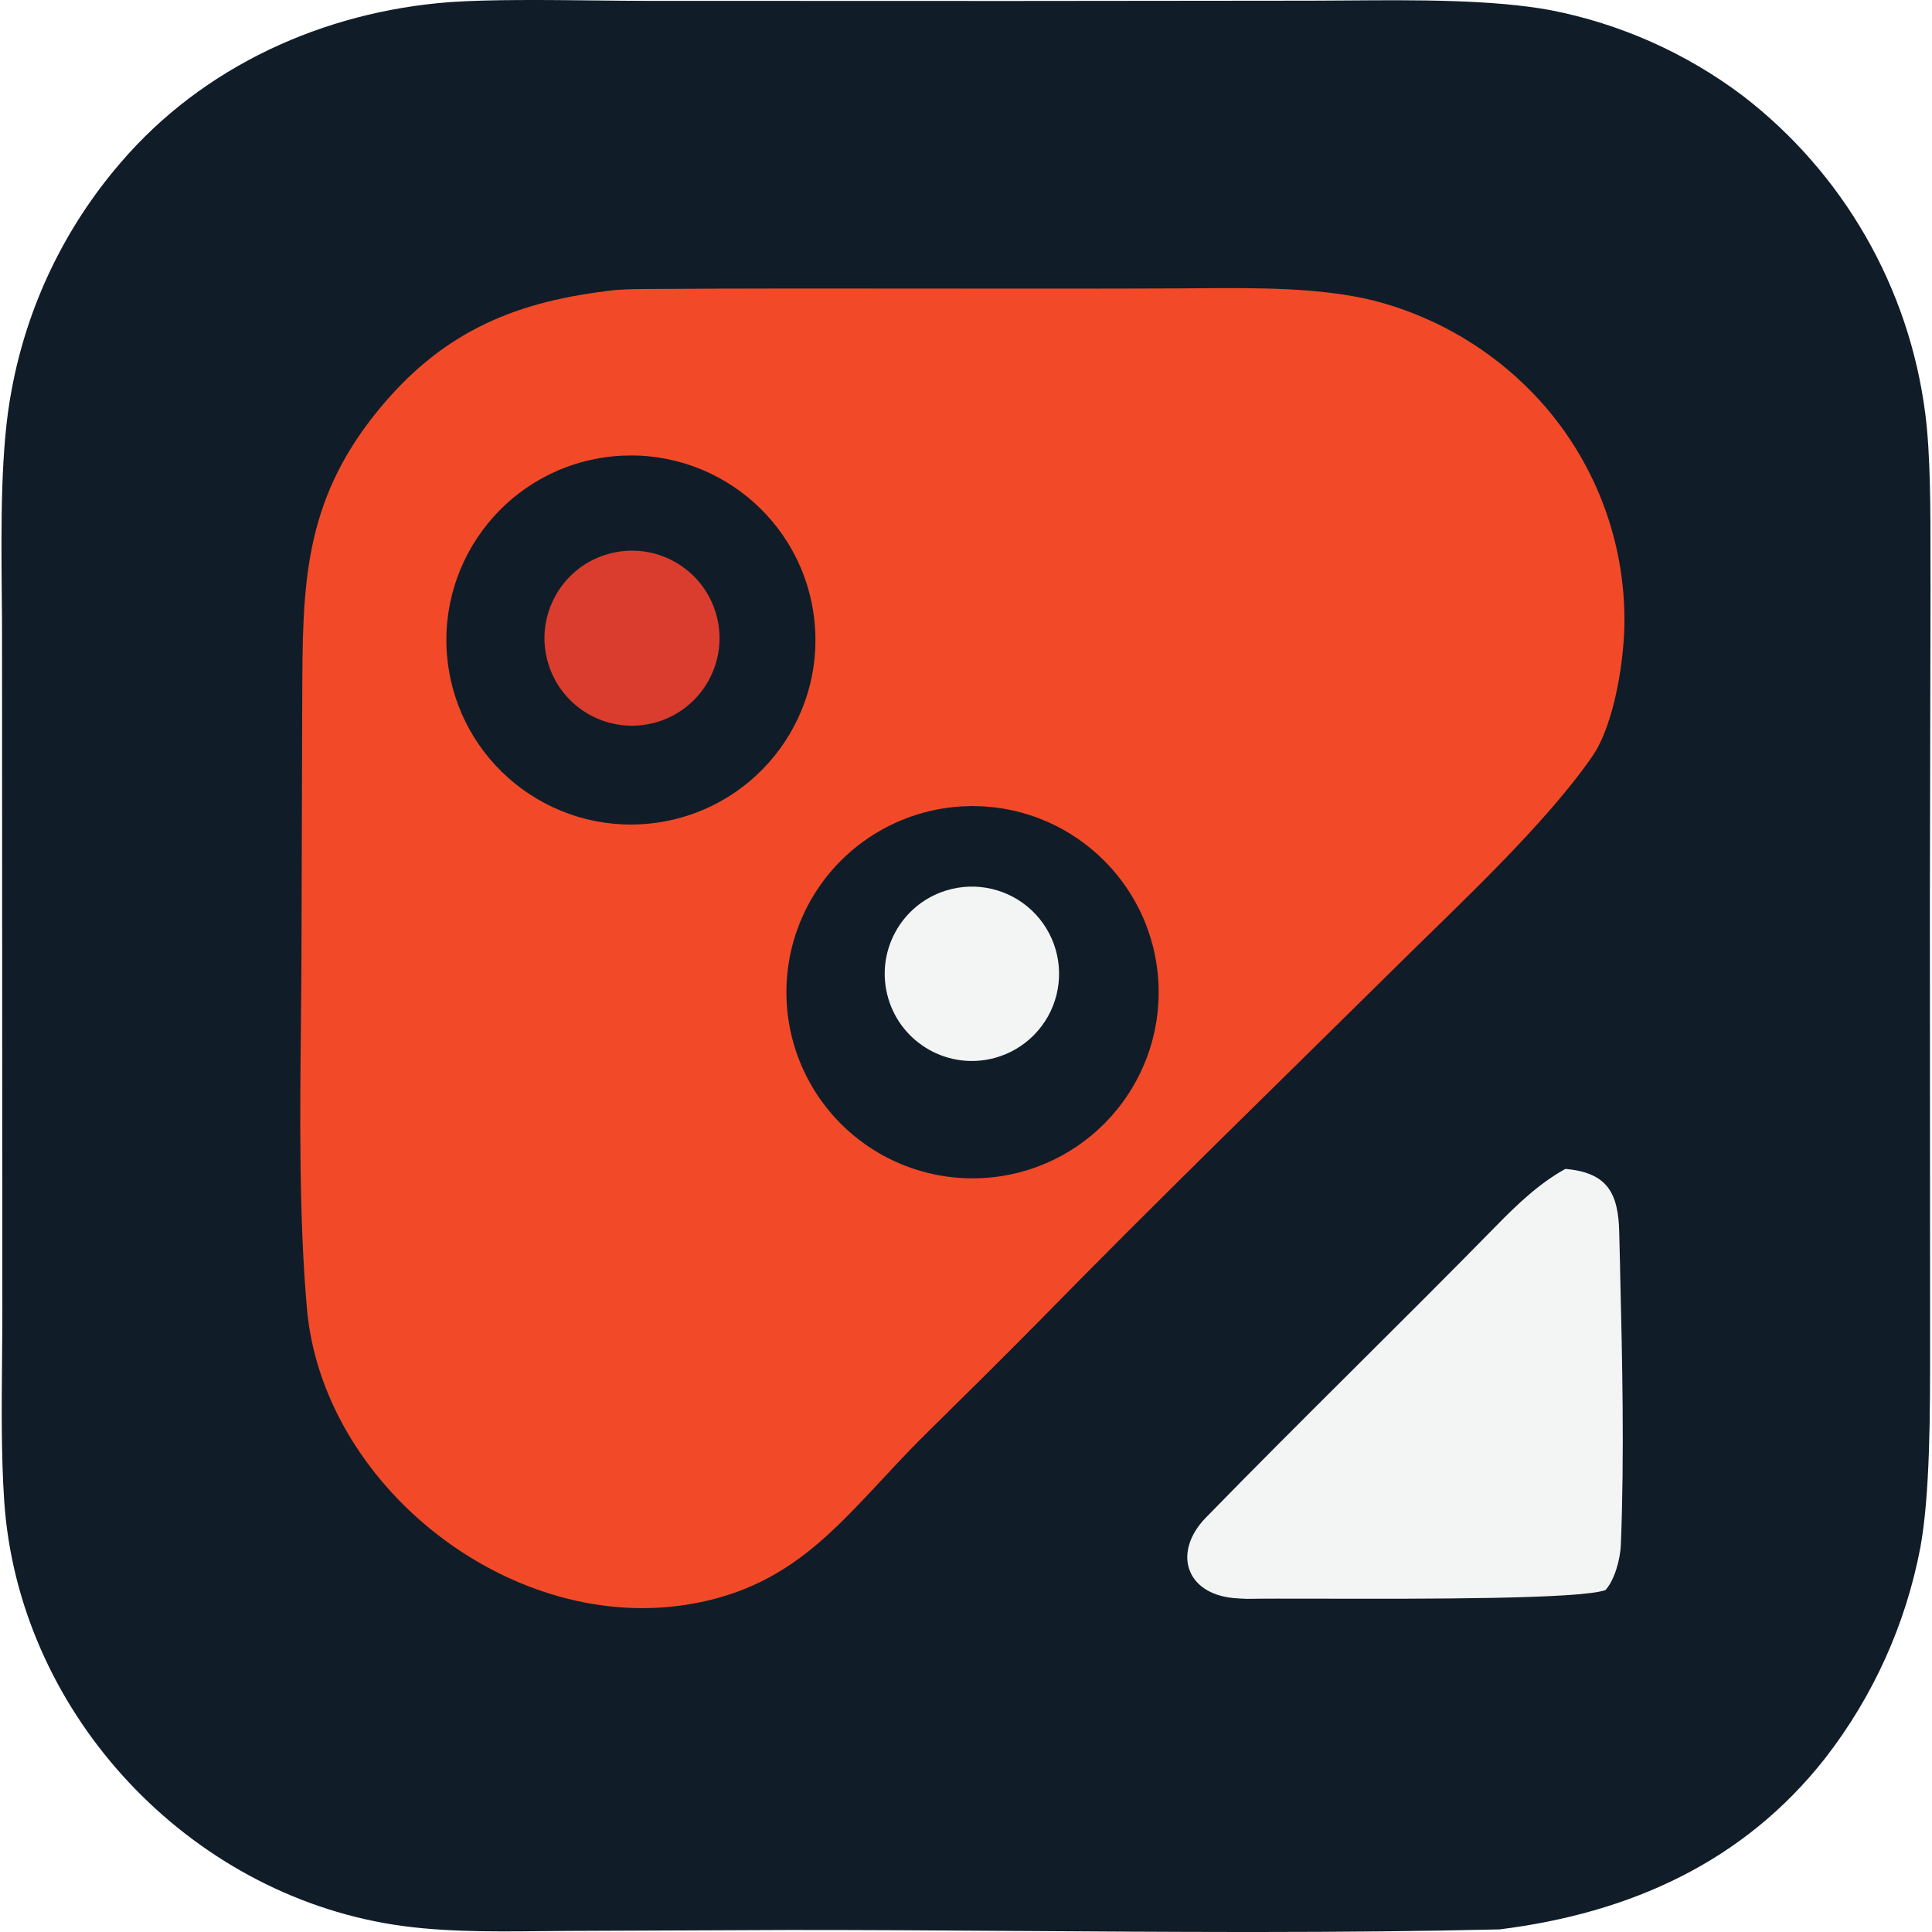
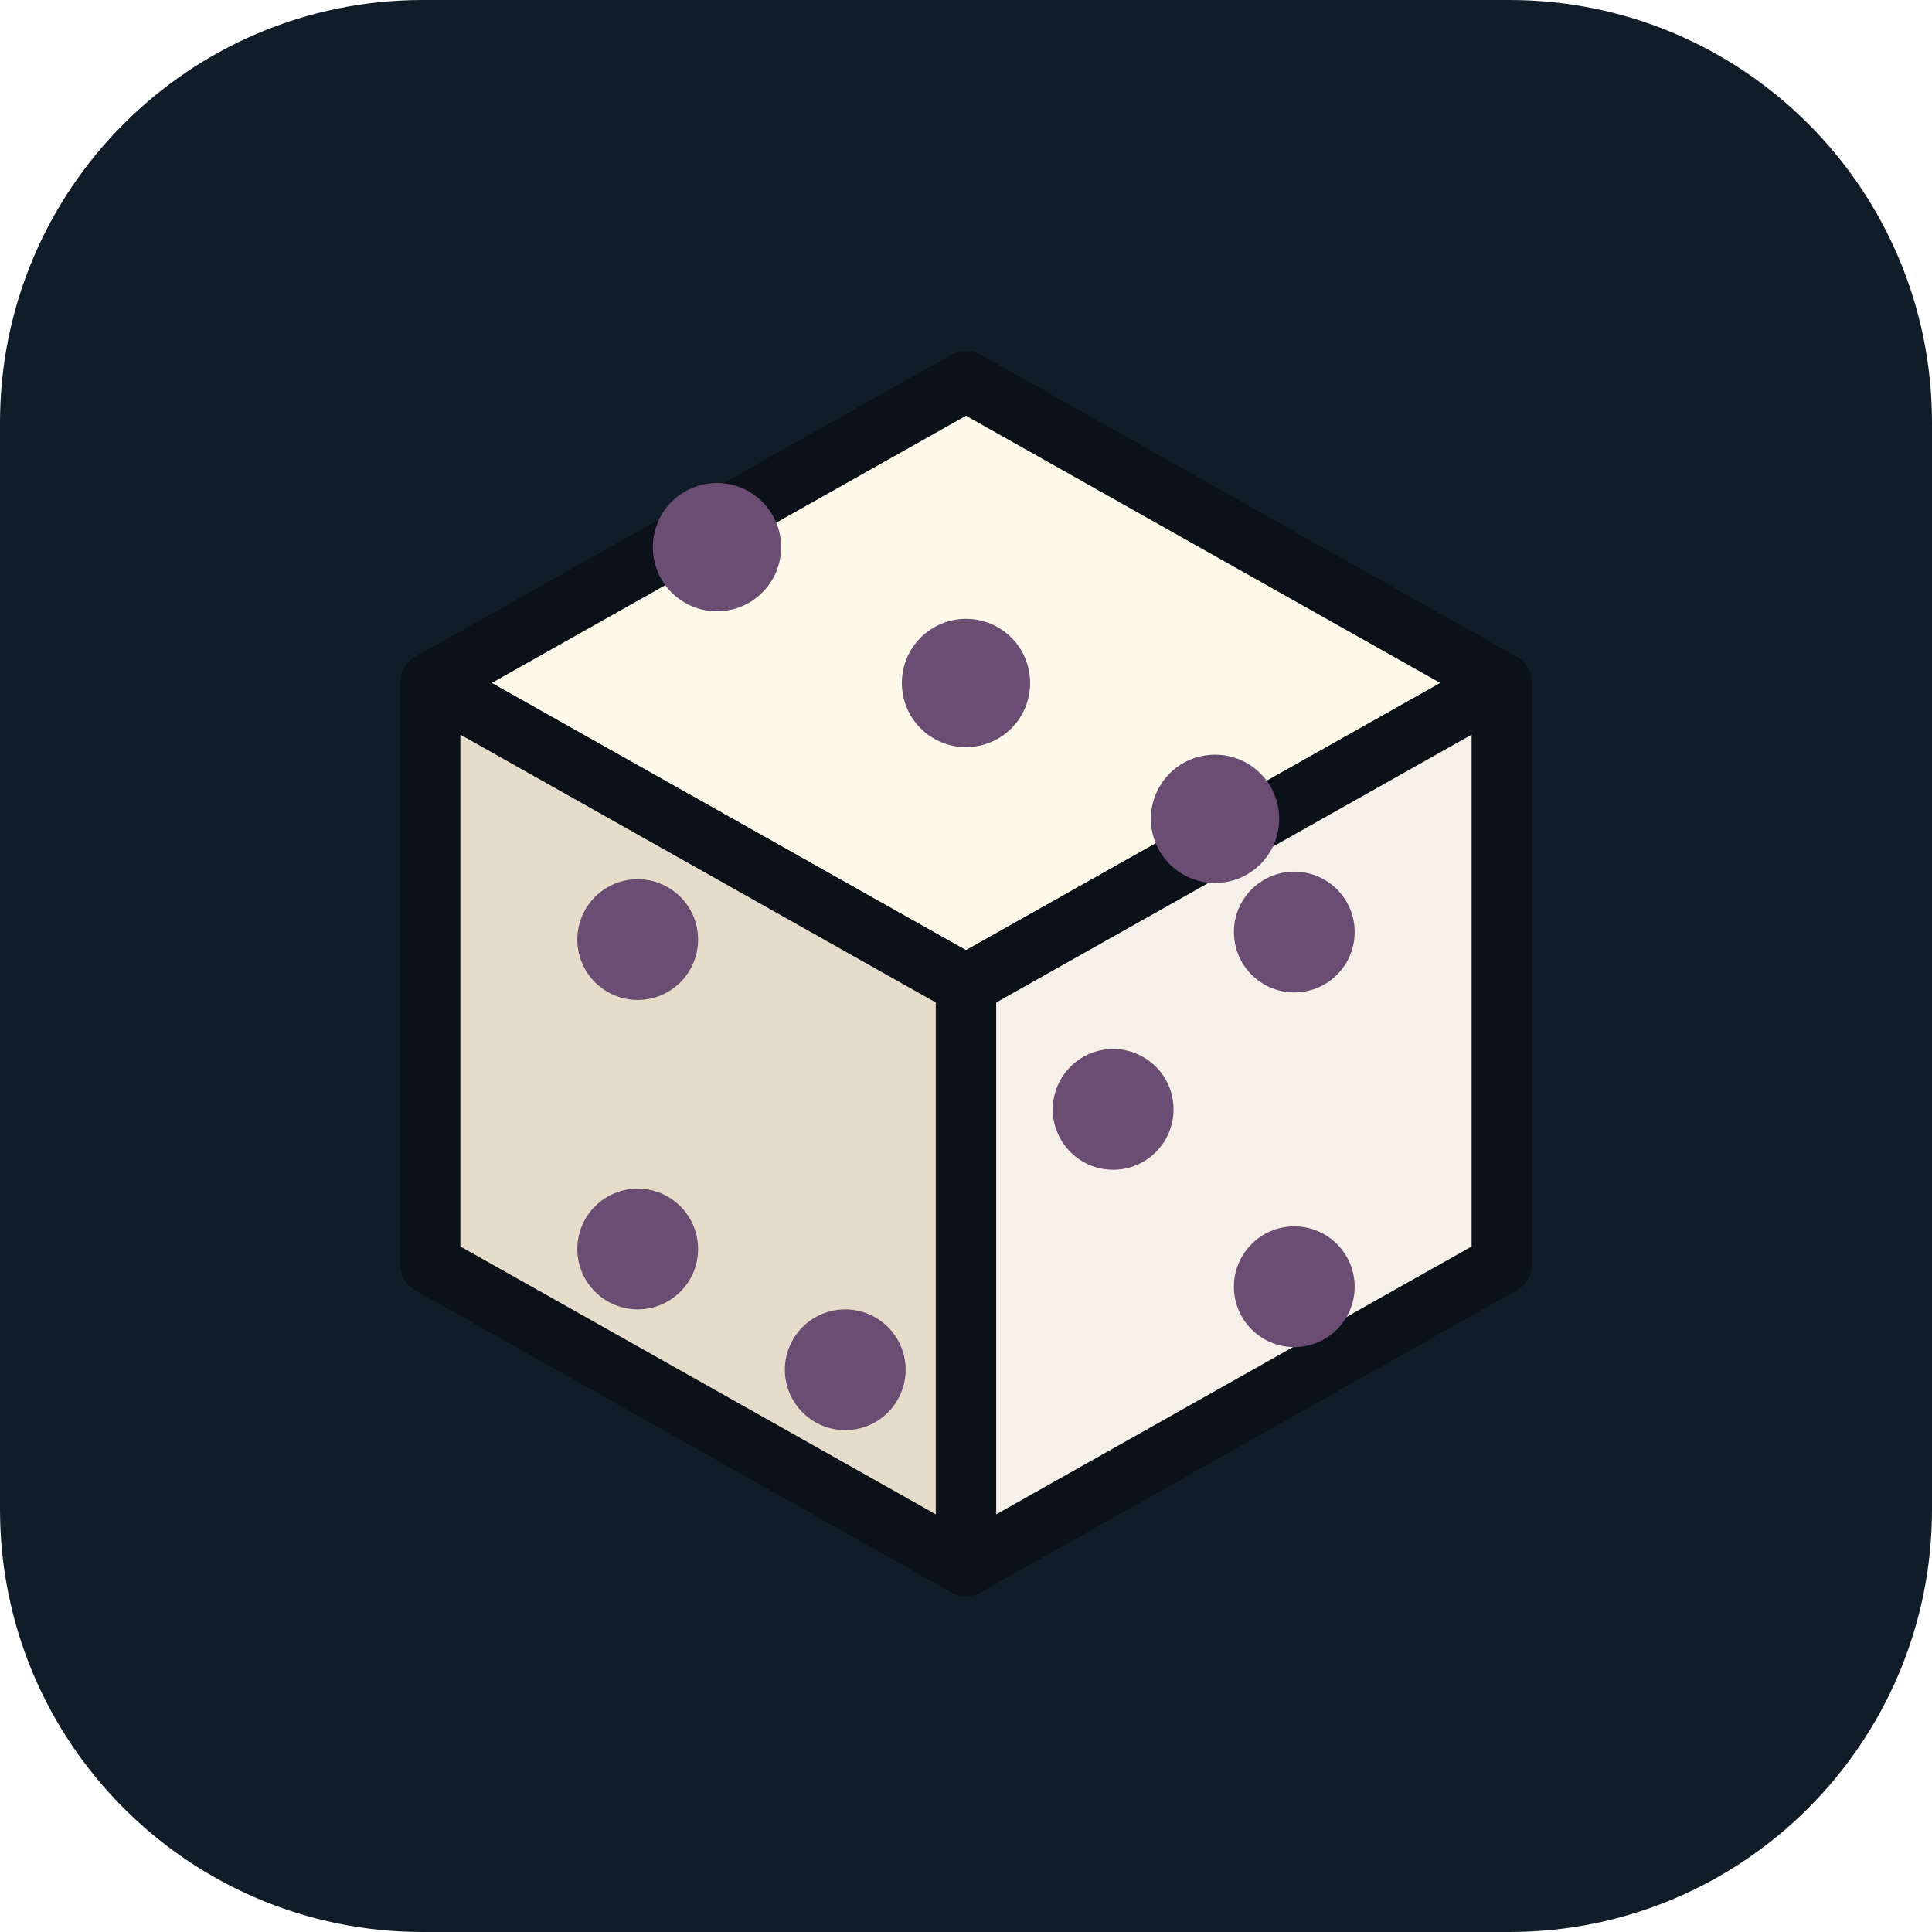
- <svg xmlns="http://www.w3.org/2000/svg" width="1675" height="1675" viewBox="0 0 1675 1675">
-   <path fill="#101D28" d="M1091.45 1675L1074.37 1675C1011.61 1674.96 948.461 1674.54 885.701 1674.12L884.613 1674.12C816.784 1673.66 749.4 1673.22 683.494 1673.27L492.777 1674.06C485.25 1674.09 477.65 1674.17 470.004 1674.25L469.948 1674.25C424.17 1674.72 376.854 1675.2 332.756 1667.21C156.124 1635.24 15.707 1480.88 3.652 1301.29C1.014 1262 1.392 1220.39 1.763 1179.58C1.893 1165.2 2.023 1150.91 2.023 1136.86L1.865 838.665L1.758 550.23C1.758 538.852 1.645 526.758 1.527 514.229L1.527 514.077L1.521 513.97L1.521 513.846L1.521 513.82C1.008 455.655 0.412 388.093 10.058 338.235C23.454 265.382 56.01 197.412 104.364 141.305C176.135 57.26 280.867 10.016 390.154 1.824C424.857 -0.593 473.726 -0.066 516.533 0.396L516.622 0.397L517.05 0.397C532.482 0.572 547.108 0.73 559.986 0.741L876.708 0.837L1137.67 0.578C1147.4 0.561 1157.66 0.488 1168.23 0.409L1168.35 0.409C1226.1 -0.025 1293.88 -0.527 1344.4 8.832C1404.67 20.577 1461.5 45.859 1510.61 82.773C1598.23 149.999 1655.29 249.459 1669.22 359.018C1673.73 394.387 1673.73 443.057 1673.67 484.014L1673.67 484.364C1673.67 492.68 1673.67 500.681 1673.73 508.18L1673.17 781.56L1673.34 1131.87C1673.28 1141.73 1673.28 1152.54 1673.34 1163.97L1673.34 1165.84C1673.39 1223.13 1673.45 1295.32 1664.88 1341.78C1652.25 1408.14 1624.06 1470.56 1582.67 1523.95C1511.63 1614.69 1412.85 1658.62 1300.14 1672.74C1231.91 1674.39 1161.98 1674.96 1091.45 1675Z" />
-   <path fill="#F24A28" d="M558.464 250.559C548.58 250.621 534.76 250.852 525.39 252.448C441.723 262.715 380.856 290.439 326.994 356.779C262.683 435.975 262.412 508.704 262.062 602.391C262.04 608.706 262.018 615.111 261.973 621.629L261.42 811.201C261.403 835.992 261.144 861.387 260.884 887.104L260.884 887.385L260.884 887.454C260.066 969.663 259.217 1055.09 266.066 1134.07C279.316 1286.73 439.157 1414.05 592.413 1391.66C695.205 1376.64 733.935 1310.88 803.258 1242.57C835.796 1210.51 868.708 1178.01 900.874 1145.41C1003.67 1040.39 1107.86 939.438 1212.5 835.97C1264.45 784.621 1339.55 715.016 1380.65 655.492C1399.88 627.673 1408.79 569.525 1408.34 535.25C1407.77 458.664 1376.14 385.591 1320.77 332.709C1284.29 297.791 1239.35 272.904 1190.42 260.448C1144 249.11 1088.46 249.533 1038.76 249.916C1032.92 249.961 1027.18 250.001 1021.53 250.029C954.75 250.316 887.972 250.254 821.182 250.192L817.269 250.192L813.83 250.187L810.452 250.181C726.447 250.085 642.453 249.995 558.464 250.559Z" />
-   <path fill="#101D28" d="M1004.36 852.721C1000.24 764.521 926.004 695.998 837.753 698.958C779.633 700.909 727.056 733.984 700.127 785.529C673.204 837.075 676.097 899.125 707.705 947.941C739.308 996.758 794.738 1024.79 852.796 1021.32C940.929 1016.06 1008.48 940.921 1004.36 852.721Z" />
-   <path fill="#F3F5F4" d="M894.492 789.281C874.611 770.522 846.154 763.959 820.065 772.112C780.744 784.409 758.506 825.93 770.076 865.471C781.652 905.019 822.761 928.012 862.505 917.169C888.875 909.98 909.314 889.107 915.939 862.596C922.57 836.073 914.373 808.045 894.492 789.281Z" />
-   <path fill="#101D28" d="M705.083 530.408C691.607 443.284 610.173 383.484 523.01 396.7C435.47 409.973 375.359 491.825 388.897 579.315C402.429 666.81 484.455 726.678 571.911 712.881C659.001 699.152 718.559 617.542 705.083 530.408Z" />
-   <path fill="#DA3D2E" d="M620.835 532.285C609.231 492.022 567.198 468.792 526.94 480.379C486.66 491.966 463.418 534.028 475.017 574.297C486.626 614.571 528.688 637.812 568.957 626.192C609.209 614.577 632.433 572.537 620.835 532.285Z" />
-   <path fill="#F3F5F4" d="M1403.82 1068.15C1403.04 1033.47 1392.94 1016.66 1357.2 1013.39C1334.36 1025.98 1315.19 1044.4 1297.03 1062.94C1213.85 1147.84 1128.44 1230.62 1045.51 1315.69C1016.63 1345.32 1027.61 1381.34 1069.12 1385.45C1073.14 1385.82 1077.17 1386.05 1081.21 1386.17C1093.76 1385.92 1116.19 1385.97 1143.53 1386.02L1146.76 1386.02C1234.62 1386.2 1369.54 1386.46 1391.87 1378.59C1399.93 1369.79 1404.73 1351.53 1405.23 1339.6C1408.39 1260.11 1406.47 1179.53 1404.56 1099.76L1404.56 1098.04C1404.28 1088.07 1404.05 1078.1 1403.82 1068.15Z" />
+ <svg xmlns="http://www.w3.org/2000/svg" viewBox="0 0 512 512" role="img" aria-labelledby="title">
+   <rect width="512" height="512" rx="112" fill="#101D28" />
+   <g stroke="#0A1118" stroke-width="16" stroke-linejoin="round">
+     <path d="M256 101 398 181 256 261 114 181Z" fill="#FFF9E9" />
+     <path d="M114 181 256 261v154l-142-80Z" fill="#E5DDC9" />
+     <path d="M398 181 256 261v154l142-80Z" fill="#F5F0E8" />
+   </g>
+   <g fill="#6B4C72">
+     <circle cx="256" cy="181" r="17" />
+     <circle cx="190" cy="145" r="17" />
+     <circle cx="322" cy="217" r="17" />
+     <circle cx="169" cy="249" r="16" />
+     <circle cx="169" cy="331" r="16" />
+     <circle cx="224" cy="363" r="16" />
+     <circle cx="343" cy="247" r="16" />
+     <circle cx="295" cy="294" r="16" />
+     <circle cx="343" cy="341" r="16" />
+   </g>
</svg>
